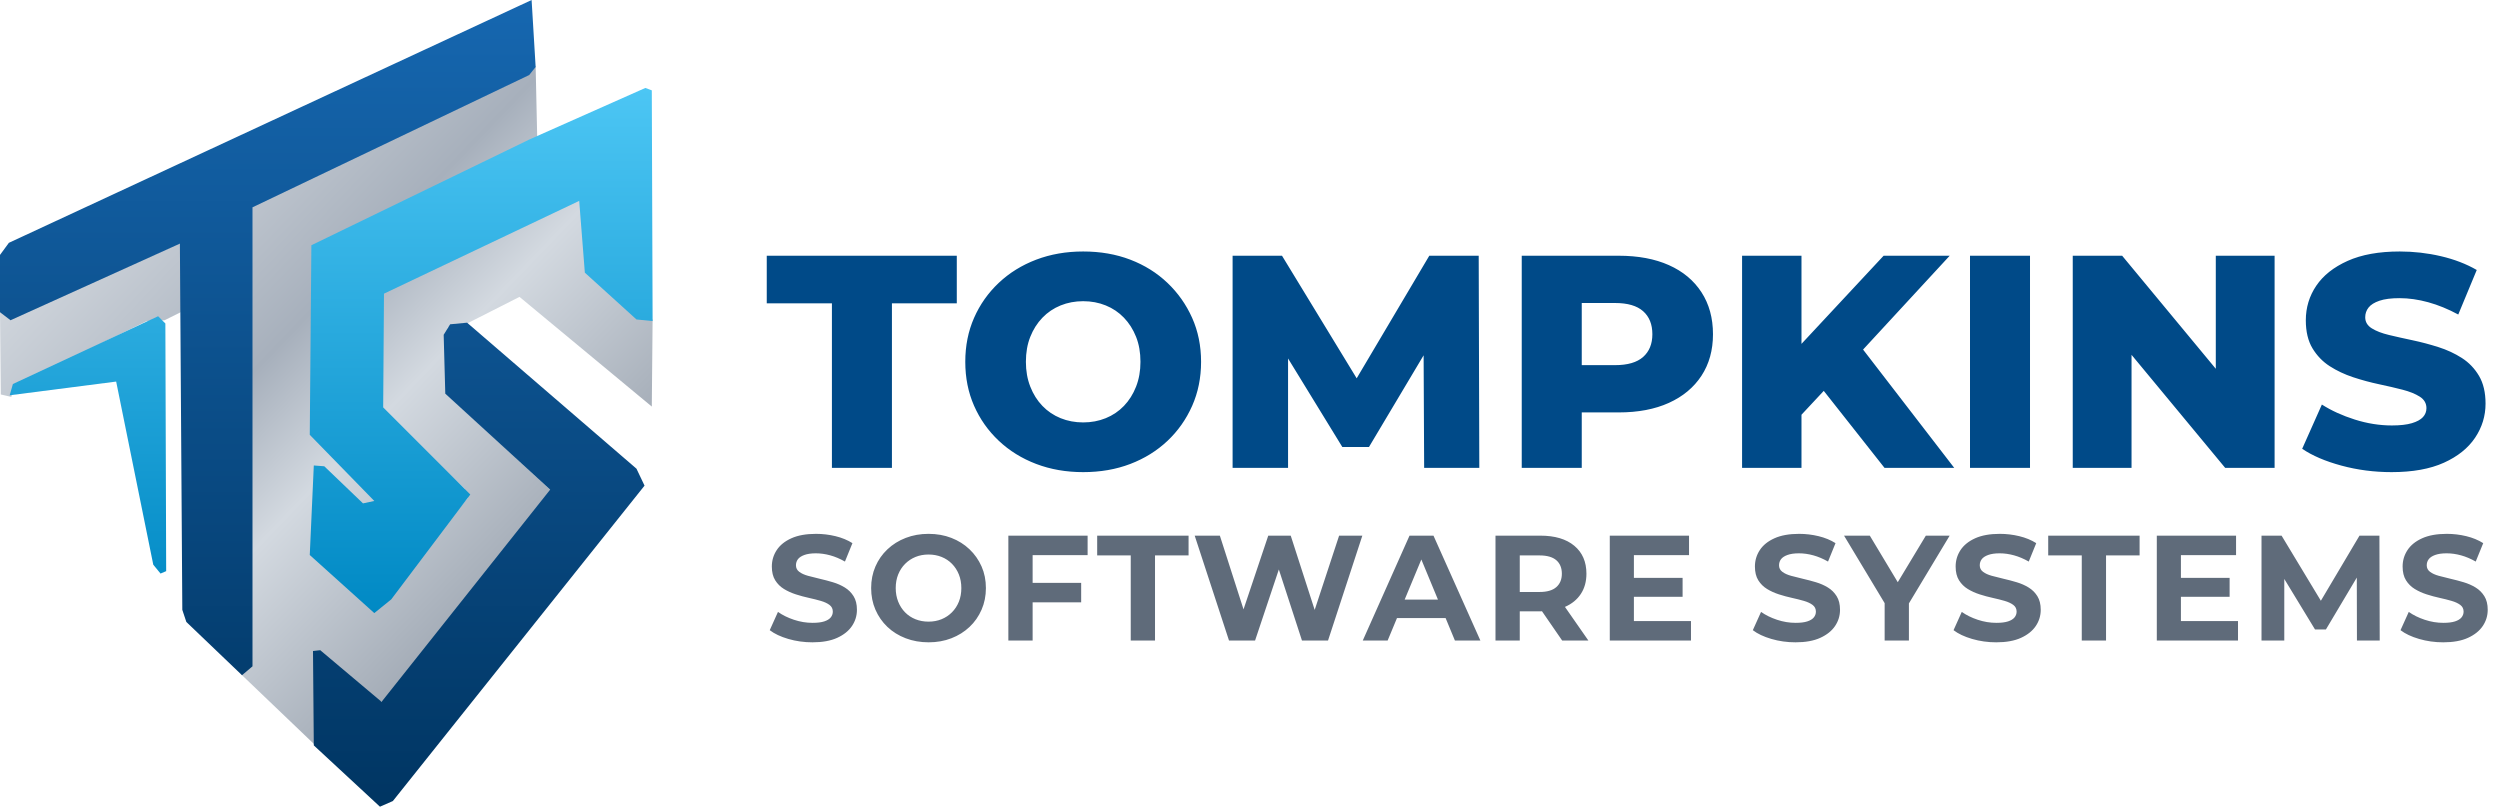
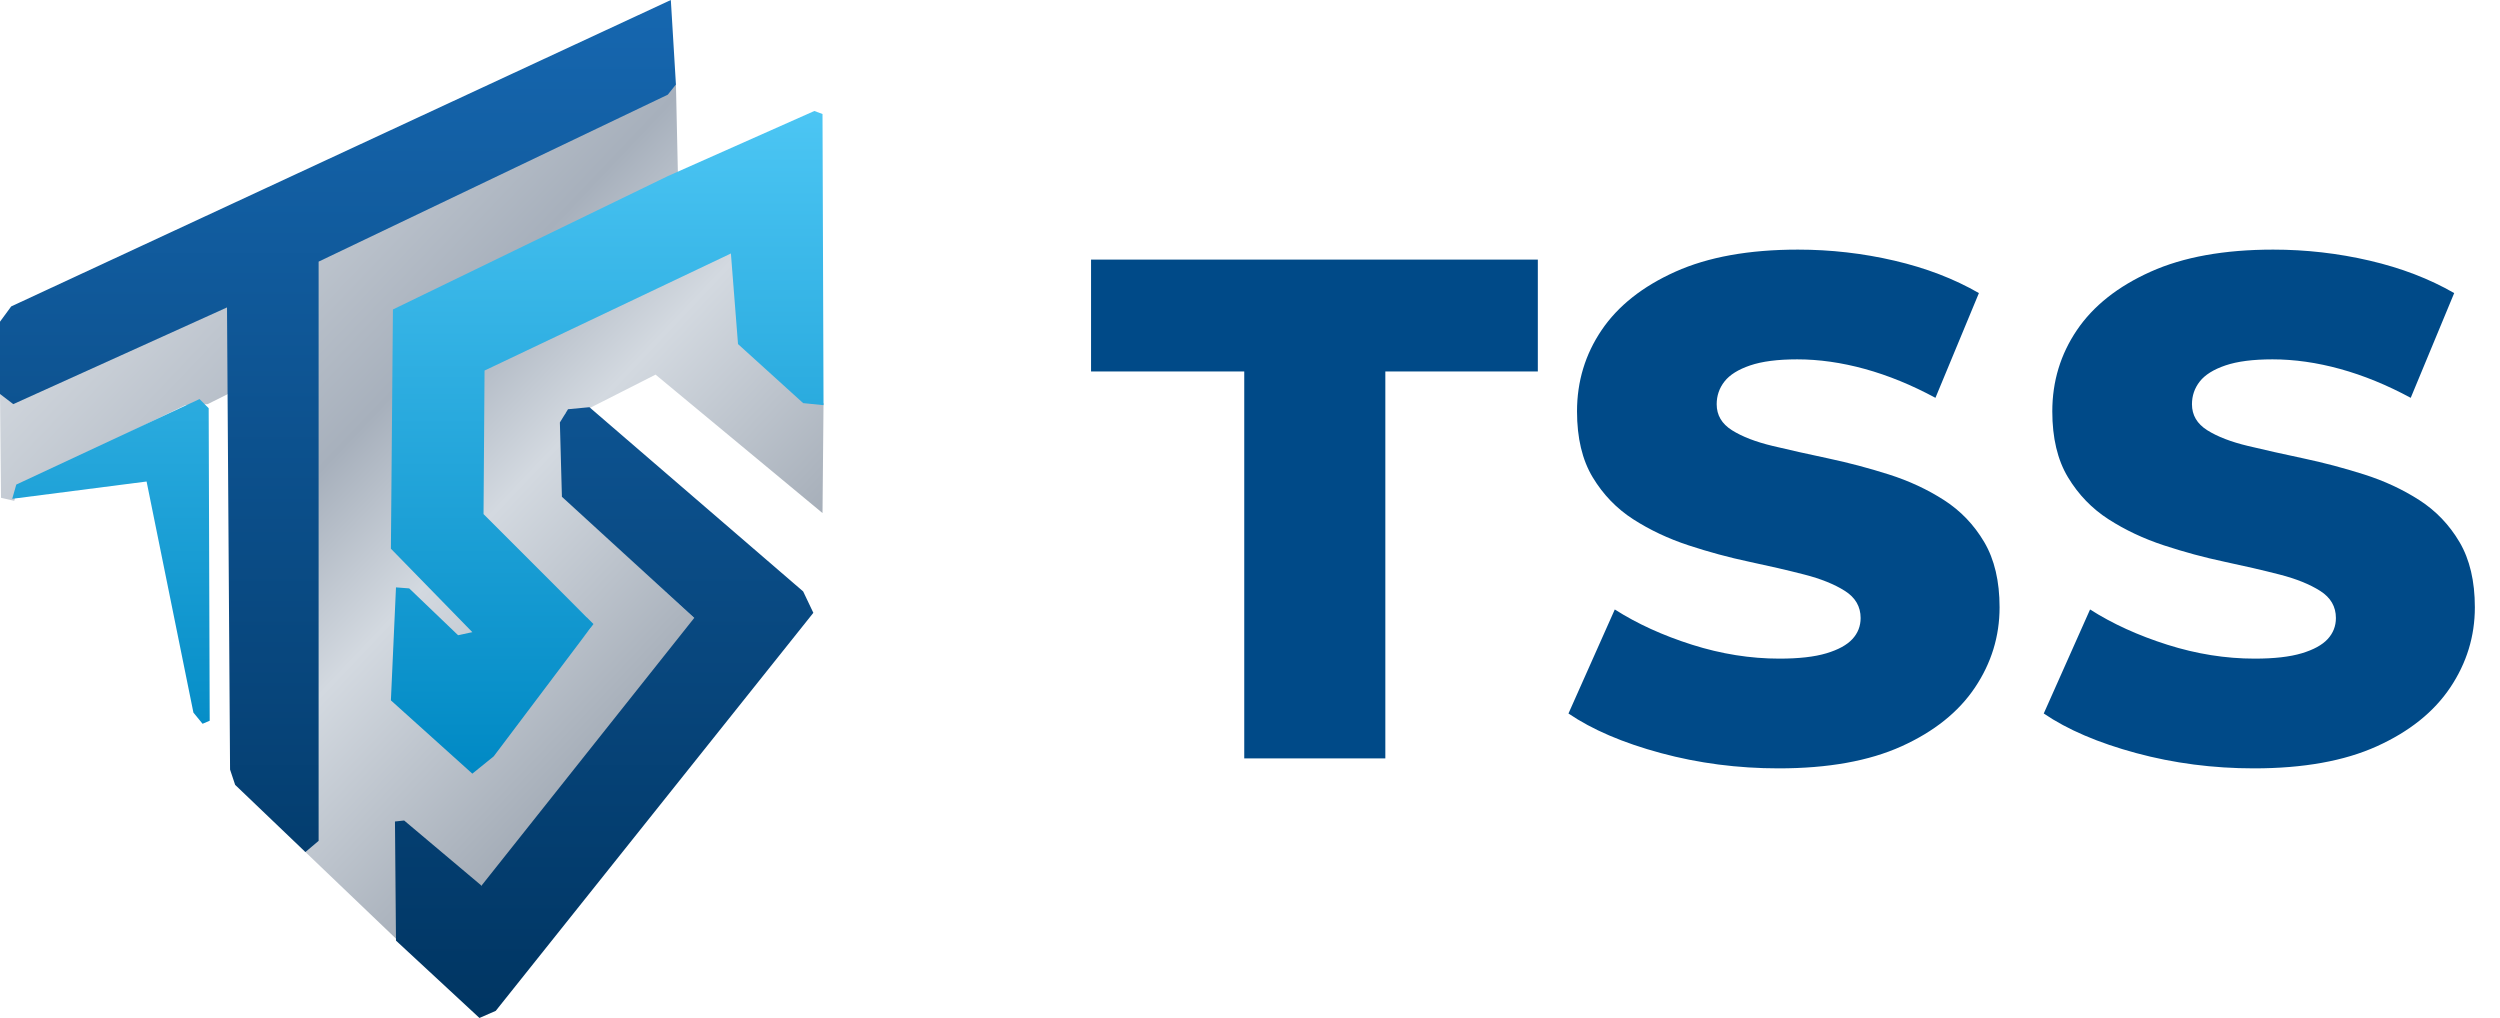
- <svg xmlns="http://www.w3.org/2000/svg" viewBox="0 0 309.91 100" width="223.13" height="72" role="img" aria-label="Tompkins Software Systems">
+ <svg xmlns="http://www.w3.org/2000/svg" viewBox="0 0 245.59 100" width="176.82" height="72" role="img" aria-label="TSS">
  <defs>
    <linearGradient id="xm1" x1="0" y1="0" x2="0" y2="1">
      <stop offset="0" stop-color="#1667b0" />
      <stop offset="1" stop-color="#003562" />
    </linearGradient>
    <linearGradient id="xm2" x1="0" y1="0" x2="0" y2="1">
      <stop offset="0" stop-color="#4cc6f4" />
      <stop offset="1" stop-color="#0089c4" />
    </linearGradient>
    <linearGradient id="xm3" x1="0" y1="0" x2="1" y2="1">
      <stop offset="0" stop-color="#eef1f4" />
      <stop offset="0.42" stop-color="#a7b0bc" />
      <stop offset="0.55" stop-color="#d3d9e0" />
      <stop offset="1" stop-color="#6f7a89" />
    </linearGradient>
  </defs>
  <path class="m3" fill="url(#xm3)" fill-rule="evenodd" d="M39.1 92.4 29.9 83.6 31.2 82.5 31.2 25.6 63.1 10.4 66.4 8.2 66.6 17.3 38.8 30.6 38.6 53.6 46.7 61.9 46.2 62.8 44.9 62.6 40 58 39 57.9 38.6 68.5 46.4 75.8 58 61.7 57.6 60.6 47.3 50.7 47.4 36.1 70.8 24.8 72.2 24.9 72.8 33.9 79.2 39.4 80.9 39.6 80.8 50.4 64.4 36.8 57.9 40.1 55.5 40.6 55.5 49 68.3 60.8 47.5 87 46.1 86.8 40.7 81.6 38.9 80.8Z M1.4 49.2 0.1 48.9 0 38.6 1.2 39.6 22.4 30.1 22.8 38.5 20.4 39.7 18.2 39.8 1.8 47.8Z" />
  <path class="m2" fill="url(#xm2)" fill-rule="evenodd" d="M46.4 76 38.4 68.8 38.9 57.7 40.2 57.8 45 62.4 46.4 62.1 38.4 53.9 38.6 30.4 65.6 17.3 80 10.9 80.8 11.2 80.9 39.8 78.9 39.6 72.5 33.8 71.8 24.9 47.6 36.4 47.5 50.5 58.3 61.3 48.5 74.3Z M19.9 71.1 19 70 14.4 47.3 1.2 49 1.6 47.6 19.6 39.2 20.5 40.1 20.6 70.8Z" />
  <path class="m1" fill="url(#xm1)" fill-rule="evenodd" d="M47.1 100 38.9 92.4 38.8 80.7 39.7 80.6 47.3 87 68.2 60.7 55.2 48.8 55 41.5 55.8 40.2 57.9 40 78.9 58.1 79.9 60.2 48.7 99.3Z M30 83.7 23.1 77.1 22.6 75.6 22.3 30.2 1.3 39.7 0 38.7 0 31.6 1.1 30.1 65.9 0 66.4 8.3 65.6 9.3 31.3 25.7 31.3 82.6Z" />
-   <path fill="#004a88" d="M103.128 58V37.599H95.05V31.7H118.608V37.599H110.567V58Z M134.275 58.526Q131.119 58.526 128.451 57.512Q125.784 56.497 123.811 54.637Q121.839 52.778 120.749 50.298Q119.66 47.818 119.66 44.85Q119.66 41.882 120.749 39.402Q121.839 36.922 123.811 35.063Q125.784 33.203 128.451 32.188Q131.119 31.174 134.275 31.174Q137.468 31.174 140.117 32.188Q142.766 33.203 144.72 35.063Q146.673 36.922 147.782 39.402Q148.89 41.882 148.89 44.85Q148.89 47.818 147.782 50.317Q146.673 52.815 144.72 54.656Q142.766 56.497 140.117 57.512Q137.468 58.526 134.275 58.526ZM134.275 52.364Q135.778 52.364 137.074 51.838Q138.37 51.312 139.328 50.317Q140.286 49.321 140.831 47.931Q141.376 46.541 141.376 44.85Q141.376 43.122 140.831 41.75Q140.286 40.379 139.328 39.383Q138.37 38.388 137.074 37.862Q135.778 37.336 134.275 37.336Q132.772 37.336 131.476 37.862Q130.18 38.388 129.222 39.383Q128.263 40.379 127.719 41.75Q127.174 43.122 127.174 44.85Q127.174 46.541 127.719 47.931Q128.263 49.321 129.222 50.317Q130.18 51.312 131.476 51.838Q132.772 52.364 134.275 52.364Z M152.798 58V31.7H158.922L169.817 49.584H166.586L177.181 31.7H183.306L183.381 58H176.543L176.468 42.107H177.632L169.705 55.408H166.398L158.245 42.107H159.673V58Z M188.641 58V31.7H200.664Q204.27 31.7 206.882 32.865Q209.493 34.029 210.921 36.227Q212.348 38.425 212.348 41.431Q212.348 44.399 210.921 46.578Q209.493 48.757 206.882 49.941Q204.27 51.124 200.664 51.124H192.774L196.08 47.893V58ZM196.08 48.682 192.774 45.263H200.213Q202.542 45.263 203.688 44.249Q204.834 43.234 204.834 41.431Q204.834 39.59 203.688 38.576Q202.542 37.561 200.213 37.561H192.774L196.08 34.142Z M222.605 52.176 222.192 43.836 233.501 31.7H241.692L230.42 43.911L226.287 48.231ZM215.955 58V31.7H223.319V58ZM233.614 58 225.047 47.142 229.894 41.957 242.255 58Z M244.209 58V31.7H251.648V58Z M256.946 58V31.7H263.07L277.572 49.208H274.679V31.7H281.968V58H275.844L261.341 40.492H264.234V58Z M296.471 58.526Q293.24 58.526 290.253 57.718Q287.266 56.91 285.387 55.633L287.829 50.148Q289.595 51.275 291.906 52.007Q294.216 52.74 296.508 52.74Q298.049 52.74 298.988 52.458Q299.927 52.176 300.359 51.707Q300.791 51.237 300.791 50.598Q300.791 49.697 299.965 49.171Q299.138 48.645 297.823 48.307Q296.508 47.968 294.912 47.63Q293.315 47.292 291.718 46.766Q290.121 46.24 288.806 45.395Q287.491 44.549 286.665 43.178Q285.838 41.807 285.838 39.703Q285.838 37.336 287.134 35.42Q288.43 33.503 291.023 32.339Q293.615 31.174 297.485 31.174Q300.078 31.174 302.576 31.756Q305.075 32.339 307.028 33.466L304.736 38.989Q302.858 37.974 301.017 37.467Q299.176 36.96 297.448 36.96Q295.907 36.96 294.968 37.279Q294.029 37.599 293.615 38.125Q293.202 38.651 293.202 39.327Q293.202 40.191 294.01 40.698Q294.818 41.206 296.151 41.525Q297.485 41.844 299.082 42.182Q300.679 42.521 302.276 43.028Q303.872 43.535 305.187 44.38Q306.502 45.226 307.31 46.597Q308.118 47.968 308.118 50.035Q308.118 52.327 306.822 54.262Q305.525 56.197 302.952 57.361Q300.378 58.526 296.471 58.526Z" />
-   <path fill="#5f6b7a" d="M100.713 79.623Q99.153 79.623 97.723 79.205Q96.293 78.787 95.42 78.119L96.441 75.853Q97.277 76.447 98.419 76.828Q99.561 77.209 100.731 77.209Q101.623 77.209 102.171 77.032Q102.719 76.856 102.979 76.54Q103.239 76.224 103.239 75.816Q103.239 75.296 102.83 74.989Q102.421 74.683 101.753 74.488Q101.084 74.293 100.276 74.116Q99.469 73.94 98.661 73.68Q97.853 73.42 97.184 73.011Q96.516 72.603 96.098 71.934Q95.68 71.266 95.68 70.226Q95.68 69.111 96.284 68.192Q96.887 67.273 98.104 66.725Q99.32 66.177 101.159 66.177Q102.384 66.177 103.573 66.465Q104.761 66.753 105.671 67.329L104.743 69.613Q103.833 69.093 102.923 68.842Q102.013 68.591 101.14 68.591Q100.267 68.591 99.71 68.796Q99.153 69.0 98.911 69.325Q98.67 69.65 98.67 70.077Q98.67 70.579 99.079 70.885Q99.487 71.191 100.156 71.377Q100.824 71.563 101.632 71.749Q102.44 71.934 103.248 72.176Q104.056 72.417 104.724 72.826Q105.393 73.234 105.811 73.903Q106.229 74.571 106.229 75.593Q106.229 76.689 105.616 77.599Q105.003 78.509 103.786 79.066Q102.57 79.623 100.713 79.623Z M115.122 79.623Q113.581 79.623 112.272 79.121Q110.962 78.62 110.006 77.71Q109.05 76.8 108.52 75.574Q107.991 74.349 107.991 72.9Q107.991 71.451 108.52 70.226Q109.05 69.0 110.015 68.09Q110.981 67.18 112.281 66.679Q113.581 66.177 115.104 66.177Q116.645 66.177 117.936 66.679Q119.227 67.18 120.183 68.09Q121.14 69.0 121.678 70.216Q122.217 71.433 122.217 72.9Q122.217 74.349 121.678 75.584Q121.14 76.819 120.183 77.719Q119.227 78.62 117.936 79.121Q116.645 79.623 115.122 79.623ZM115.104 77.06Q115.977 77.06 116.71 76.763Q117.444 76.466 118.001 75.909Q118.558 75.351 118.865 74.59Q119.171 73.829 119.171 72.9Q119.171 71.971 118.865 71.21Q118.558 70.449 118.01 69.891Q117.462 69.334 116.72 69.037Q115.977 68.74 115.104 68.74Q114.231 68.74 113.497 69.037Q112.764 69.334 112.207 69.891Q111.65 70.449 111.343 71.21Q111.037 71.971 111.037 72.9Q111.037 73.81 111.343 74.581Q111.65 75.351 112.197 75.909Q112.745 76.466 113.488 76.763Q114.231 77.06 115.104 77.06Z M125 79.4V66.4H134.825V68.814H128.009V79.4ZM127.786 74.664V72.25H134.026V74.664Z M140.171 79.4V68.851H136.011V66.4H147.34V68.851H143.18V79.4Z M152.352 79.4 148.099 66.4H151.219L154.915 77.914H153.355L157.218 66.4H160.004L163.718 77.914H162.214L166.002 66.4H168.881L164.628 79.4H161.397L158.109 69.297H158.964L155.584 79.4Z M168.935 79.4 174.729 66.4H177.7L183.513 79.4H180.356L175.602 67.923H176.79L172.018 79.4ZM171.832 76.614 172.63 74.33H179.316L180.133 76.614Z M185.387 79.4V66.4H190.94Q193.651 66.4 195.156 67.654Q196.66 68.907 196.66 71.117Q196.66 72.566 195.973 73.615Q195.286 74.664 194.023 75.221Q192.76 75.779 191.014 75.779H187.058L188.396 74.46V79.4ZM193.651 79.4 190.401 74.683H193.614L196.901 79.4ZM188.396 74.794 187.058 73.383H190.847Q192.24 73.383 192.927 72.779Q193.614 72.176 193.614 71.117Q193.614 70.04 192.927 69.446Q192.24 68.851 190.847 68.851H187.058L188.396 67.421Z M199.555 79.4V66.4H209.379V68.814H202.545V76.986H209.621V79.4ZM202.322 73.977V71.637H208.581V73.977Z M222.58 79.623Q221.02 79.623 219.59 79.205Q218.16 78.787 217.287 78.119L218.308 75.853Q219.144 76.447 220.286 76.828Q221.428 77.209 222.598 77.209Q223.49 77.209 224.038 77.032Q224.586 76.856 224.846 76.54Q225.106 76.224 225.106 75.816Q225.106 75.296 224.697 74.989Q224.288 74.683 223.62 74.488Q222.951 74.293 222.143 74.116Q221.336 73.94 220.528 73.68Q219.72 73.42 219.051 73.011Q218.383 72.603 217.965 71.934Q217.547 71.266 217.547 70.226Q217.547 69.111 218.151 68.192Q218.754 67.273 219.971 66.725Q221.187 66.177 223.026 66.177Q224.251 66.177 225.44 66.465Q226.628 66.753 227.538 67.329L226.61 69.613Q225.7 69.093 224.79 68.842Q223.88 68.591 223.007 68.591Q222.134 68.591 221.577 68.796Q221.02 69.0 220.778 69.325Q220.537 69.65 220.537 70.077Q220.537 70.579 220.946 70.885Q221.354 71.191 222.023 71.377Q222.691 71.563 223.499 71.749Q224.307 71.934 225.115 72.176Q225.923 72.417 226.591 72.826Q227.26 73.234 227.678 73.903Q228.096 74.571 228.096 75.593Q228.096 76.689 227.483 77.599Q226.87 78.509 225.653 79.066Q224.437 79.623 222.58 79.623Z M233.628 79.4V74.089L234.315 75.909L228.595 66.4H231.789L236.172 73.699H234.334L238.735 66.4H241.688L235.968 75.909L236.636 74.089V79.4Z M247.462 79.623Q245.902 79.623 244.472 79.205Q243.042 78.787 242.169 78.119L243.19 75.853Q244.026 76.447 245.168 76.828Q246.31 77.209 247.48 77.209Q248.372 77.209 248.92 77.032Q249.467 76.856 249.727 76.54Q249.987 76.224 249.987 75.816Q249.987 75.296 249.579 74.989Q249.17 74.683 248.502 74.488Q247.833 74.293 247.025 74.116Q246.217 73.94 245.41 73.68Q244.602 73.42 243.933 73.011Q243.265 72.603 242.847 71.934Q242.429 71.266 242.429 70.226Q242.429 69.111 243.032 68.192Q243.636 67.273 244.852 66.725Q246.069 66.177 247.907 66.177Q249.133 66.177 250.322 66.465Q251.51 66.753 252.42 67.329L251.492 69.613Q250.582 69.093 249.672 68.842Q248.762 68.591 247.889 68.591Q247.016 68.591 246.459 68.796Q245.902 69.0 245.66 69.325Q245.419 69.65 245.419 70.077Q245.419 70.579 245.827 70.885Q246.236 71.191 246.905 71.377Q247.573 71.563 248.381 71.749Q249.189 71.934 249.997 72.176Q250.805 72.417 251.473 72.826Q252.142 73.234 252.56 73.903Q252.977 74.571 252.977 75.593Q252.977 76.689 252.365 77.599Q251.752 78.509 250.535 79.066Q249.319 79.623 247.462 79.623Z M258.064 79.4V68.851H253.904V66.4H265.233V68.851H261.073V79.4Z M267.366 79.4V66.4H277.191V68.814H270.356V76.986H277.432V79.4ZM270.134 73.977V71.637H276.392V73.977Z M280.346 79.4V66.4H282.834L288.369 75.574H287.05L292.492 66.4H294.962L294.999 79.4H292.176L292.157 70.727H292.677L288.332 78.026H286.976L282.537 70.727H283.169V79.4Z M302.871 79.623Q301.311 79.623 299.881 79.205Q298.451 78.787 297.578 78.119L298.6 75.853Q299.435 76.447 300.578 76.828Q301.72 77.209 302.89 77.209Q303.781 77.209 304.329 77.032Q304.877 76.856 305.137 76.54Q305.397 76.224 305.397 75.816Q305.397 75.296 304.988 74.989Q304.58 74.683 303.911 74.488Q303.243 74.293 302.435 74.116Q301.627 73.94 300.819 73.68Q300.011 73.42 299.343 73.011Q298.674 72.603 298.256 71.934Q297.838 71.266 297.838 70.226Q297.838 69.111 298.442 68.192Q299.045 67.273 300.262 66.725Q301.478 66.177 303.317 66.177Q304.543 66.177 305.731 66.465Q306.92 66.753 307.83 67.329L306.901 69.613Q305.991 69.093 305.081 68.842Q304.171 68.591 303.298 68.591Q302.425 68.591 301.868 68.796Q301.311 69.0 301.07 69.325Q300.828 69.65 300.828 70.077Q300.828 70.579 301.237 70.885Q301.645 71.191 302.314 71.377Q302.983 71.563 303.79 71.749Q304.598 71.934 305.406 72.176Q306.214 72.417 306.883 72.826Q307.551 73.234 307.969 73.903Q308.387 74.571 308.387 75.593Q308.387 76.689 307.774 77.599Q307.161 78.509 305.945 79.066Q304.728 79.623 302.871 79.623Z" />
+   <path fill="#004a88" d="M122.23 74.5V36.49H107.18V25.5H151.07V36.49H136.09V74.5Z M174.73 75.48Q168.71 75.48 163.145 73.975Q157.58 72.47 154.08 70.09L158.63 59.87Q161.92 61.97 166.225 63.335Q170.53 64.7 174.8 64.7Q177.67 64.7 179.42 64.175Q181.17 63.65 181.975 62.775Q182.78 61.9 182.78 60.71Q182.78 59.03 181.24 58.05Q179.7 57.07 177.25 56.44Q174.8 55.81 171.825 55.18Q168.85 54.55 165.875 53.57Q162.9 52.59 160.45 51.015Q158.0 49.44 156.46 46.885Q154.92 44.33 154.92 40.41Q154.92 36 157.335 32.43Q159.75 28.86 164.58 26.69Q169.41 24.52 176.62 24.52Q181.45 24.52 186.105 25.605Q190.76 26.69 194.4 28.79L190.13 39.08Q186.63 37.19 183.2 36.245Q179.77 35.3 176.55 35.3Q173.68 35.3 171.93 35.895Q170.18 36.49 169.41 37.47Q168.64 38.45 168.64 39.71Q168.64 41.32 170.145 42.265Q171.65 43.21 174.135 43.805Q176.62 44.4 179.595 45.03Q182.57 45.66 185.545 46.605Q188.52 47.55 190.97 49.125Q193.42 50.7 194.925 53.255Q196.43 55.81 196.43 59.66Q196.43 63.93 194.015 67.535Q191.6 71.14 186.805 73.31Q182.01 75.48 174.73 75.48Z M221.42 75.48Q215.4 75.48 209.835 73.975Q204.27 72.47 200.77 70.09L205.32 59.87Q208.61 61.97 212.915 63.335Q217.22 64.7 221.49 64.7Q224.36 64.7 226.11 64.175Q227.86 63.65 228.665 62.775Q229.47 61.9 229.47 60.71Q229.47 59.03 227.93 58.05Q226.39 57.07 223.94 56.44Q221.49 55.81 218.515 55.18Q215.54 54.55 212.565 53.57Q209.59 52.59 207.14 51.015Q204.69 49.44 203.15 46.885Q201.61 44.33 201.61 40.41Q201.61 36 204.025 32.43Q206.44 28.86 211.27 26.69Q216.1 24.52 223.31 24.52Q228.14 24.52 232.795 25.605Q237.45 26.69 241.09 28.79L236.82 39.08Q233.32 37.19 229.89 36.245Q226.46 35.3 223.24 35.3Q220.37 35.3 218.62 35.895Q216.87 36.49 216.1 37.47Q215.33 38.45 215.33 39.71Q215.33 41.32 216.835 42.265Q218.34 43.21 220.825 43.805Q223.31 44.4 226.285 45.03Q229.26 45.66 232.235 46.605Q235.21 47.55 237.66 49.125Q240.11 50.7 241.615 53.255Q243.12 55.81 243.12 59.66Q243.12 63.93 240.705 67.535Q238.29 71.14 233.495 73.31Q228.7 75.48 221.42 75.48Z" />
</svg>
